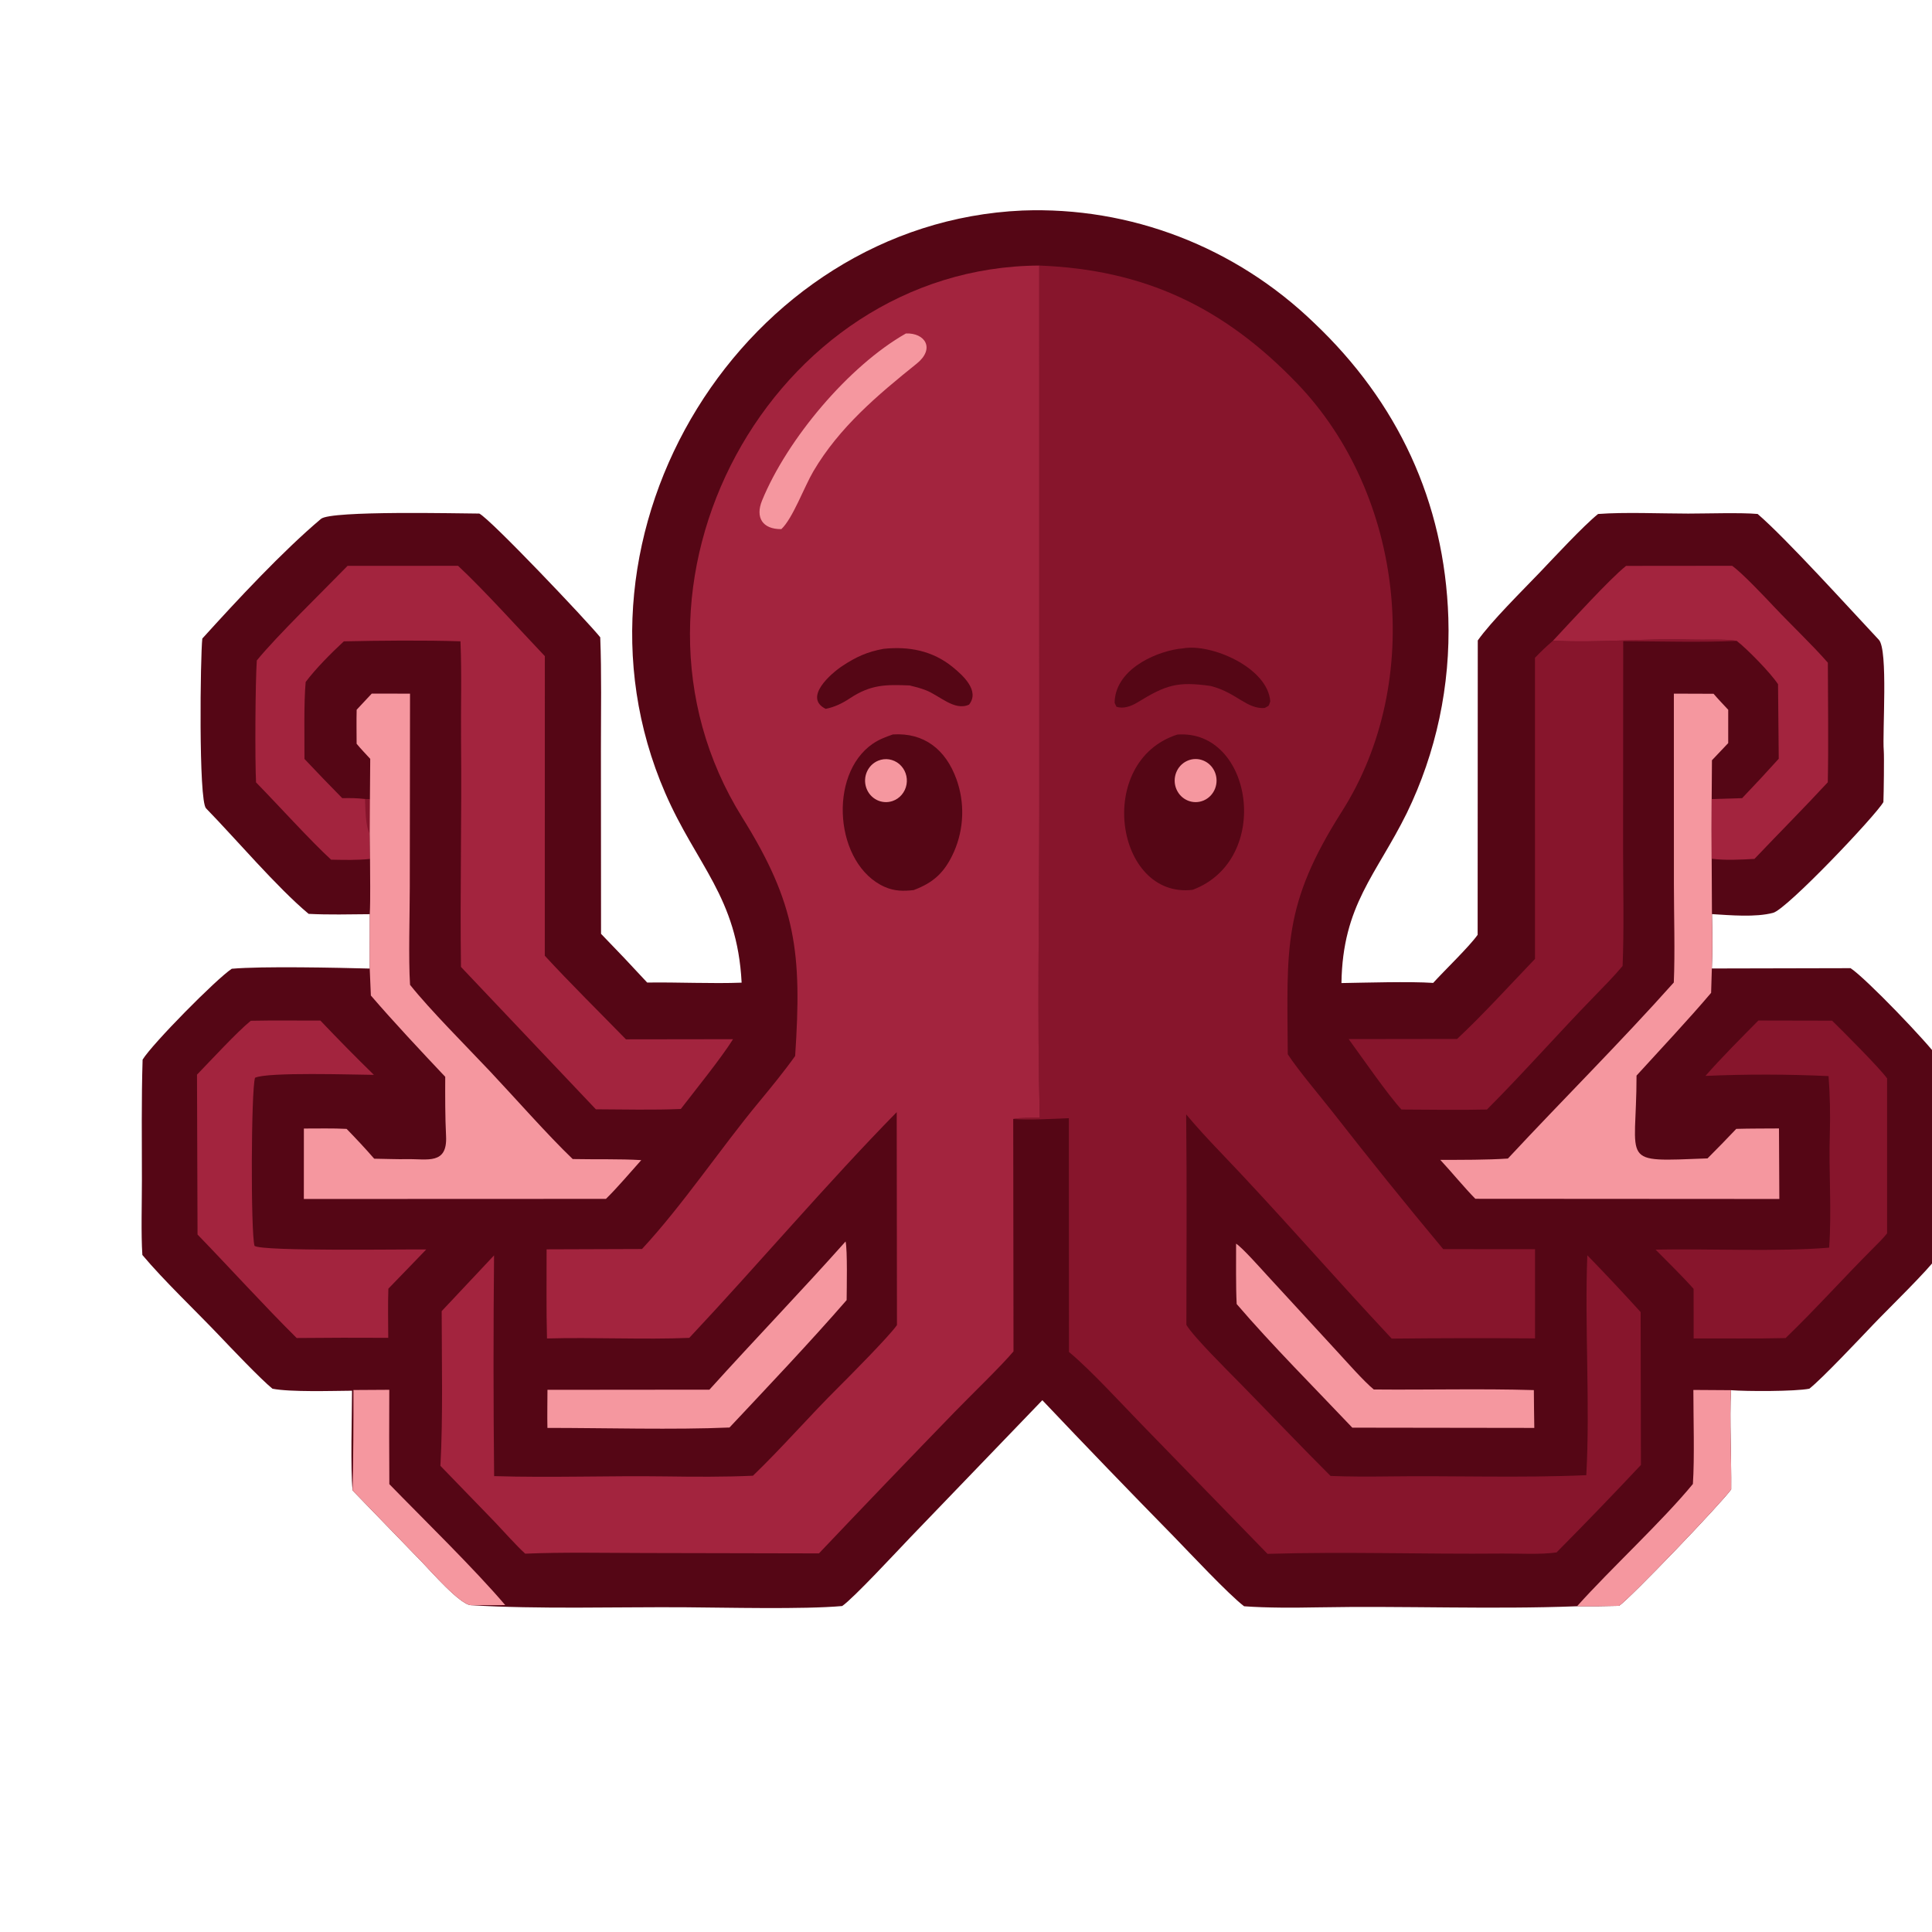
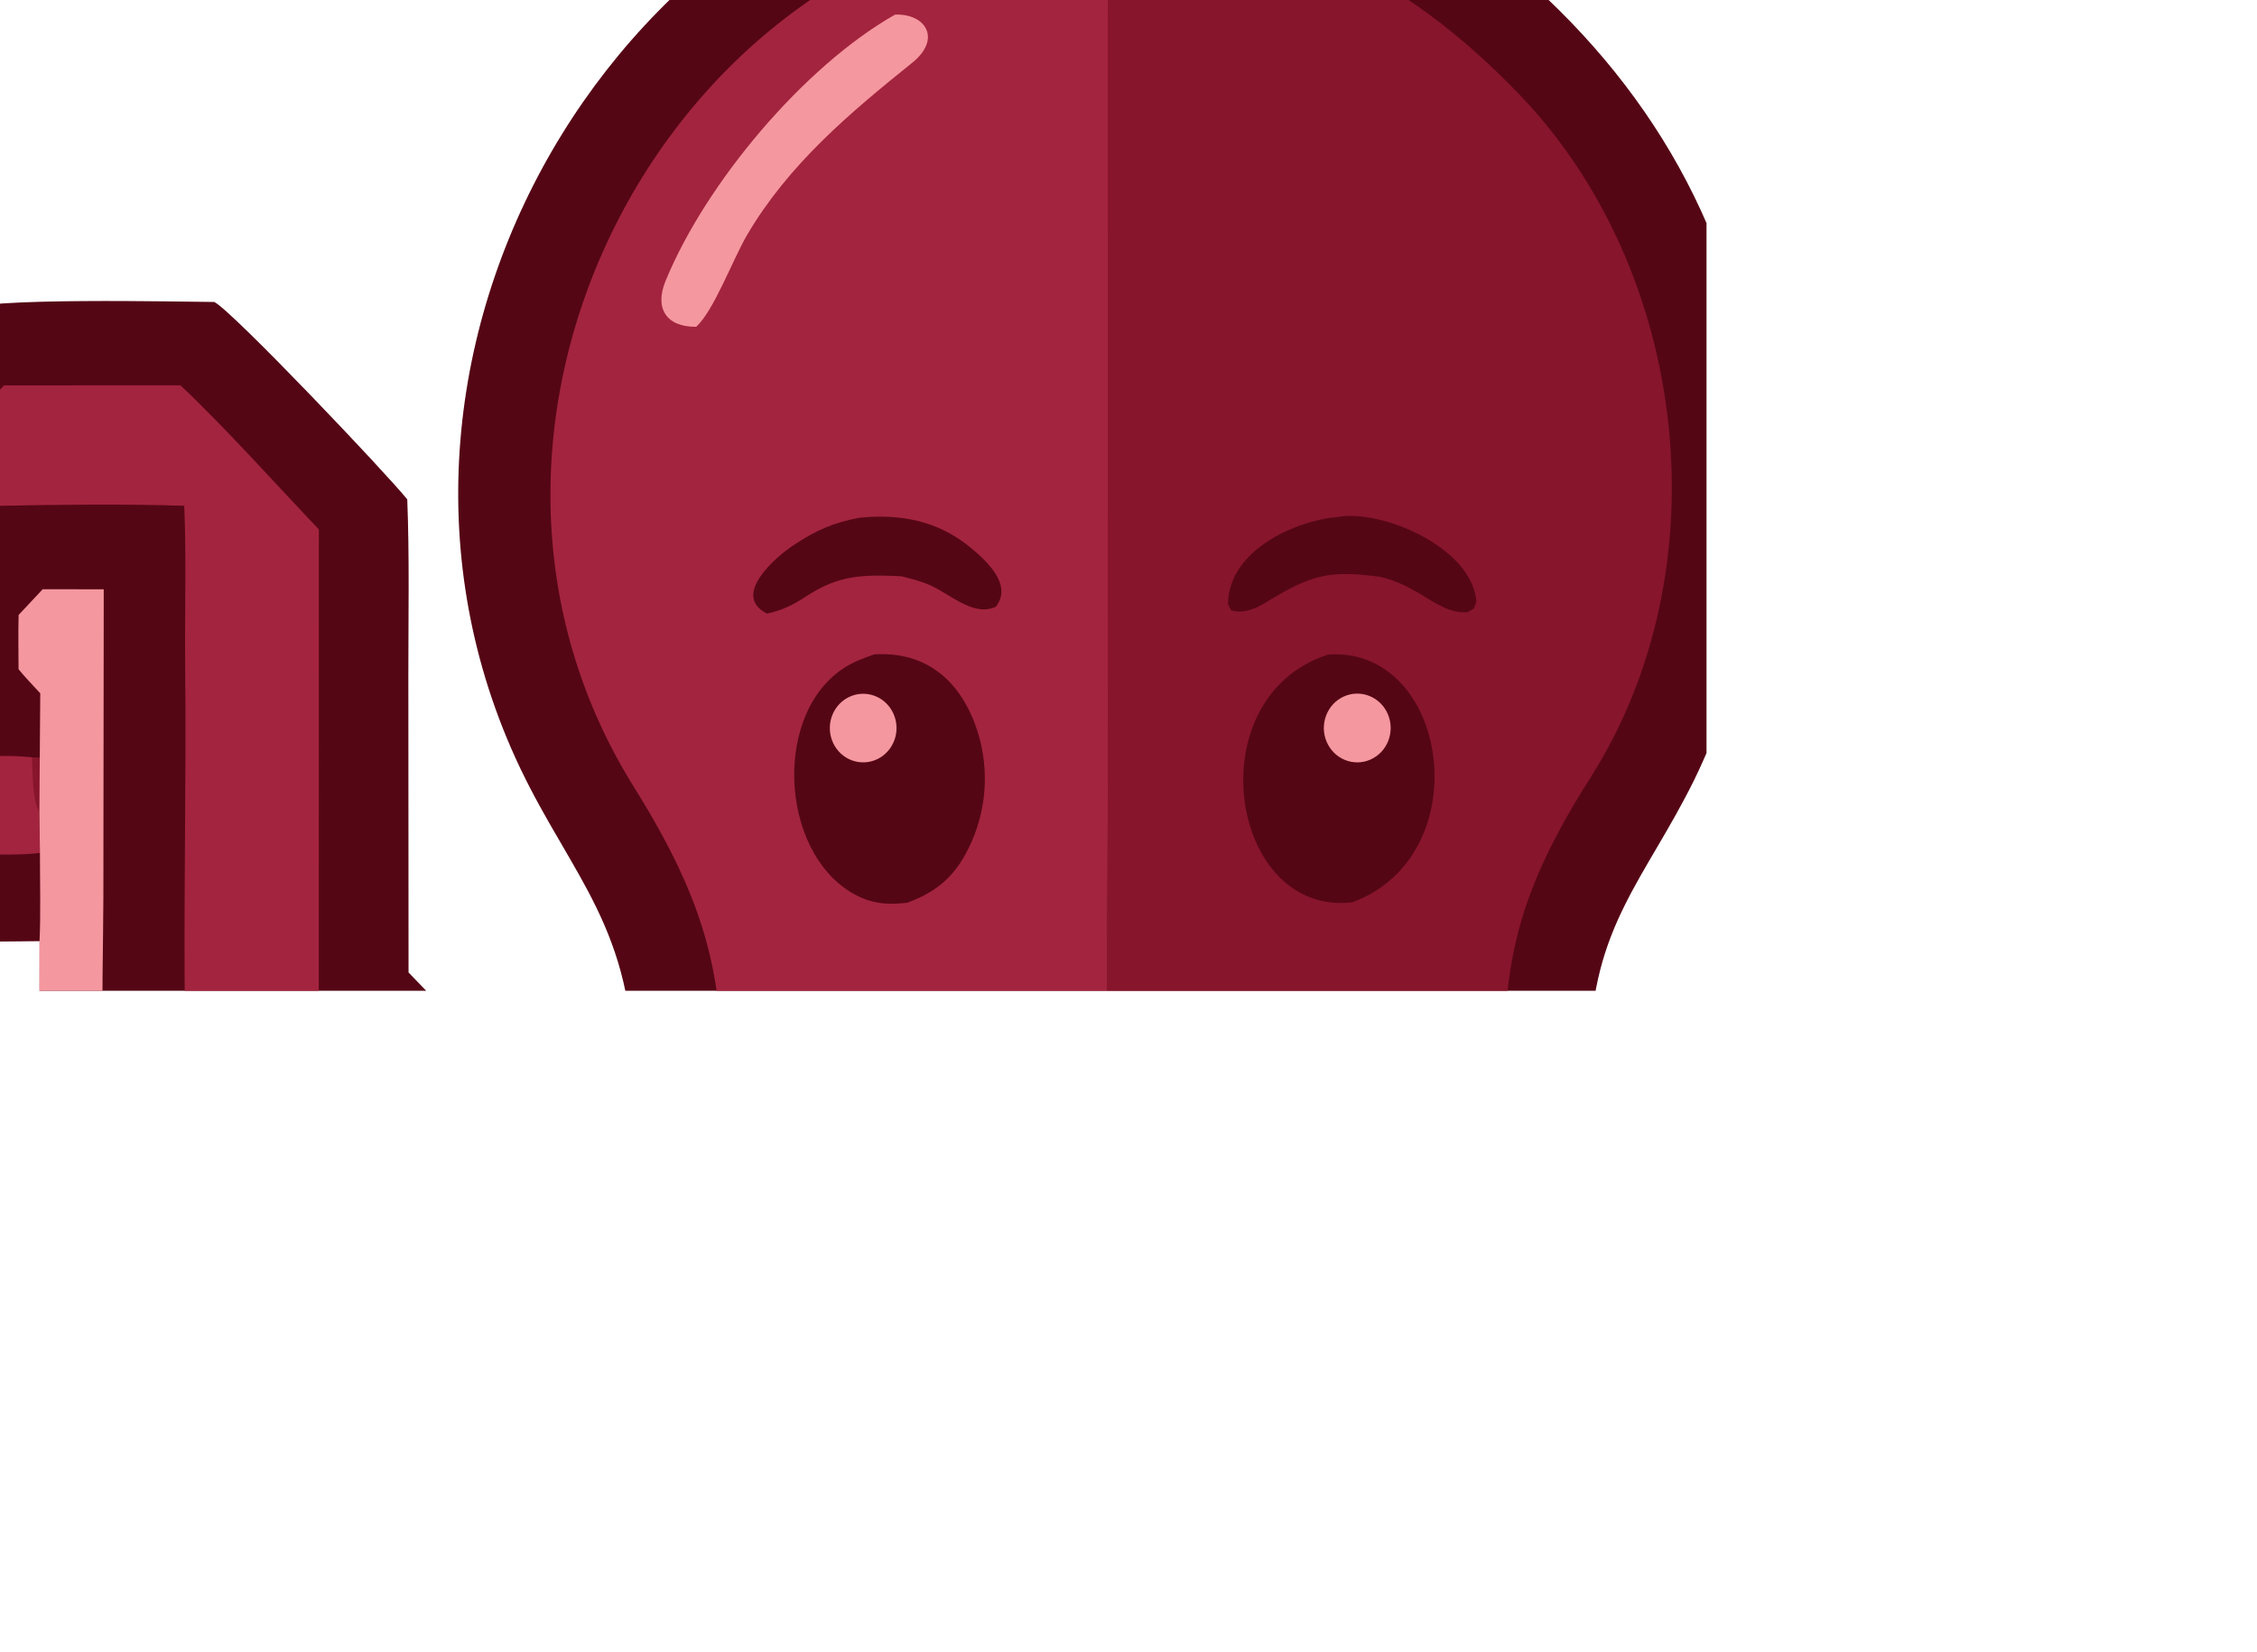
- <svg xmlns="http://www.w3.org/2000/svg" id="svg" version="1.1" viewBox="0 13 280 280">
+ <svg xmlns="http://www.w3.org/2000/svg" id="svg" version="1.1" viewBox="50 60 205 150">
  <defs id="defs22" />
  <svg version="1.1" id="svg22">
    <defs id="defs1">
      <clipPath id="clip-1">
        <rect x="0" y="0" transform="scale(0.14648,0.14648)" width="2048" height="2048" fill="none" id="rect1" />
      </clipPath>
    </defs>
    <g clip-path="url(#clip-1)" fill="none" fill-rule="nonzero" stroke="none" stroke-width="1" stroke-linecap="butt" stroke-linejoin="miter" stroke-miterlimit="10" stroke-dasharray="none" stroke-dashoffset="0" font-family="none" font-weight="none" font-size="none" text-anchor="none" style="mix-blend-mode:normal" id="g22" transform="matrix(1.619246,0,0,1.665829,-91.80482,-70.18954)">
      <path d="m 123.074,135.429 c -0.392,-7.441 -4.03,-10.206 -6.842,-16.504 -10.144,-22.722 7.129,-49.6 31.965,-50.67 9.664,-0.359 19.068,3.162 26.118,9.779 7.443,6.859 11.67,15.513 12.012,25.662 0.193,5.88 -1.084,11.715 -3.715,16.976 -2.736,5.387 -5.748,7.998 -5.852,14.794 2.186,-0.034 6.07,-0.153 8.21,-0.014 1.022,-1.096 3.229,-3.15 3.979,-4.184 l 0.012,-25.609 c 1.222,-1.684 4.006,-4.347 5.556,-5.924 1.279,-1.3 3.858,-4.014 5.212,-5.079 2.383,-0.174 5.607,-0.036 8.06,-0.035 1.598,4.4e-4 4.731,-0.098 6.221,0.033 2.553,2.127 8.399,8.413 10.849,10.947 0.845,0.875 0.303,8.048 0.441,9.669 0.04,0.451 -0.001,3.707 -0.034,4.45 -0.693,1.182 -8.634,9.314 -9.866,9.634 -1.579,0.409 -3.842,0.209 -5.479,0.113 0.04,1.666 0.056,3.061 -0.009,4.73 l 12.415,-0.027 c 1.345,0.848 6.974,6.542 7.922,7.897 0.192,2.385 0.123,5.43 0.114,7.859 -0.01,2.979 0.045,6.217 -0.101,9.17 -1.075,1.438 -4.44,4.588 -5.895,6.067 -1.162,1.184 -4.614,4.748 -5.73,5.593 -1.271,0.246 -5.622,0.239 -7.015,0.13 -0.129,2.588 0.048,5.899 0.021,8.629 -0.836,1.157 -9.038,9.485 -10.037,10.134 -1.252,0.031 -2.505,0.044 -3.759,0.035 -7.661,0.286 -15.513,-0.044 -23.193,0.095 -2.115,0.038 -4.518,0.054 -6.606,-0.094 -1.381,-1.018 -4.956,-4.733 -6.309,-6.083 -3.951,-3.914 -7.868,-7.862 -11.75,-11.845 l -11.819,11.938 c -1.199,1.216 -5.088,5.298 -6.096,5.969 -3.462,0.302 -10.466,0.13 -14.103,0.108 -6.033,-0.038 -13.156,0.182 -19.113,-0.18 -0.969,-0.023 -3.587,-2.947 -4.345,-3.705 l -6.258,-6.28 c -0.2,-1.901 -0.056,-6.562 -0.051,-8.676 -1.779,0.013 -5.487,0.133 -7.121,-0.173 -1.063,-0.841 -3.705,-3.543 -4.79,-4.652 -2.125,-2.171 -4.917,-4.74 -6.855,-6.984 -0.126,-1.778 -0.04,-4.641 -0.041,-6.504 -0.002,-3.451 -0.049,-7.057 0.063,-10.492 0.879,-1.389 6.587,-7.008 7.98,-7.905 2.718,-0.236 9.476,-0.091 12.352,-0.017 l 0.005,-4.731 c -1.796,0.013 -3.689,0.063 -5.477,-0.028 -2.828,-2.292 -6.551,-6.561 -9.183,-9.182 -0.68,-0.677 -0.508,-13.322 -0.333,-14.769 3.091,-3.32 7.187,-7.599 10.624,-10.415 0.901,-0.738 12.464,-0.464 14.167,-0.46 0.985,0.464 9.695,9.388 10.824,10.765 0.128,3.091 0.059,6.507 0.061,9.629 l 0.011,16.168 c 1.395,1.395 2.773,2.809 4.131,4.24 2.719,-0.04 5.83,0.111 8.456,0.009 z" fill="#550615" id="path1" />
      <path d="m 87.805,99.169 9.888,-0.005 c 2.303,2.084 5.533,5.576 7.768,7.859 l -0.004,26.066 c 2.266,2.392 4.912,4.927 7.264,7.273 l 9.584,-0.013 c -1.053,1.638 -3.392,4.451 -4.674,6.071 -2.418,0.105 -5.159,0.038 -7.602,0.029 L 97.954,134.061 c -0.093,-6.489 0.078,-13.092 0.008,-19.587 -0.031,-2.887 0.073,-5.865 -0.053,-8.742 -3.238,-0.102 -7.196,-0.065 -10.438,0.004 -1.131,1.018 -2.487,2.338 -3.416,3.535 -0.173,1.799 -0.101,4.804 -0.108,6.696 1.115,1.15 2.242,2.288 3.382,3.413 0.797,-0.012 1.232,-0.014 2.036,0.072 l 0.439,0.033 -0.019,2.994 0.029,2.186 c -1.186,0.124 -2.293,0.085 -3.481,0.067 -1.771,-1.565 -4.915,-4.938 -6.72,-6.724 -0.103,-2.002 -0.068,-8.704 0.069,-10.609 1.741,-2.086 6.036,-6.142 8.121,-8.228 z" fill="#a3243e" id="path2" />
      <path d="m 89.366,119.45 0.439,0.033 -0.019,2.994 c -0.393,-0.69 -0.384,-2.211 -0.421,-3.027 z" fill="#87152c" id="path3" />
      <path d="m 194.08,107.166 c 0.589,-0.592 0.984,-0.956 1.623,-1.493 3.962,0.222 8.355,-0.223 12.374,-0.091 1.052,0.035 3.127,-0.065 4.058,0.113 -3.091,0.147 -6.996,0.037 -10.157,0.025 l -0.01,18.252 c 0.004,3.183 0.092,6.871 -0.044,10.008 -0.776,0.902 -1.743,1.853 -2.593,2.702 -3.217,3.216 -6.292,6.613 -9.546,9.785 -2.495,0.059 -5.147,0.009 -7.652,0.002 -1.2,-1.252 -3.582,-4.601 -4.727,-6.13 l 9.706,-0.013 c 2.191,-1.979 4.86,-4.82 6.971,-6.962 z" fill="#87152c" id="path4" />
      <path d="m 89.969,110.283 3.425,0.004 -0.021,16.813 c -2.9e-4,2.343 -0.128,6.289 0.024,8.519 1.723,2.117 5.135,5.442 7.15,7.519 2.192,2.261 5.165,5.552 7.408,7.638 1.947,0.041 4.251,-0.021 6.137,0.094 -0.95,1.03 -2.17,2.432 -3.163,3.371 l -27.038,0.01 0.003,-6.129 c 1.21,0.001 2.635,-0.032 3.826,0.031 0.881,0.882 1.639,1.667 2.469,2.593 0.965,0.01 1.995,0.057 2.95,0.04 1.8,-0.034 3.611,0.51 3.481,-2.005 -0.085,-1.639 -0.083,-3.487 -0.074,-5.159 -2.161,-2.226 -4.598,-4.749 -6.656,-7.073 l -0.103,-2.345 0.005,-4.731 c 0.072,-1.397 0.022,-3.369 0.023,-4.809 l -0.029,-2.186 0.019,-2.994 0.028,-3.526 c -0.388,-0.411 -0.861,-0.886 -1.218,-1.312 -0.002,-0.966 -0.023,-2.002 0.004,-2.961 z" fill="#f5979f" id="path5" />
      <path d="m 206.512,110.286 3.554,0.012 c 0.403,0.462 0.885,0.943 1.311,1.391 l -0.001,2.9 -1.455,1.492 -0.025,3.377 c -0.009,1.731 -0.009,3.463 0,5.194 l 0.025,4.813 c 0.04,1.666 0.056,3.061 -0.009,4.73 l -0.066,2.122 c -2.049,2.349 -4.531,4.908 -6.675,7.199 0.004,7.754 -1.666,7.495 6.353,7.204 0.87,-0.845 1.727,-1.702 2.574,-2.569 1.251,-0.035 2.565,-0.026 3.822,-0.037 l 0.032,6.136 -27.207,-0.016 c -0.942,-0.92 -2.165,-2.373 -3.138,-3.384 2.017,-0.009 4.04,0.01 6.051,-0.117 4.91,-5.13 10.036,-10.074 14.849,-15.317 0.114,-2.584 0.012,-5.851 0.009,-8.512 z" fill="#f5979f" id="path6" />
      <path d="m 202.236,99.171 9.486,-0.009 c 0.855,0.573 2.975,2.756 3.787,3.594 1.484,1.532 3.381,3.276 4.786,4.838 0.006,3.404 0.066,7.015 -0.006,10.403 -2.147,2.255 -4.387,4.438 -6.564,6.667 -1.258,0.068 -2.574,0.139 -3.829,-0.012 -0.009,-1.731 -0.009,-3.463 0,-5.194 l 2.725,-0.079 c 1.11,-1.126 2.203,-2.27 3.278,-3.43 l -0.063,-6.482 c -0.637,-0.956 -2.791,-3.102 -3.702,-3.772 -0.93,-0.178 -3.006,-0.078 -4.058,-0.113 -4.018,-0.132 -8.411,0.313 -12.374,0.091 1.499,-1.552 5.039,-5.344 6.533,-6.502 z" fill="#a3243e" id="path7" />
      <path d="m 208.257,170.864 3.365,0.021 c -0.129,2.588 0.048,5.899 0.021,8.629 -0.836,1.157 -9.038,9.485 -10.037,10.134 -1.252,0.031 -2.505,0.044 -3.759,0.035 3,-3.258 7.652,-7.419 10.368,-10.638 0.157,-2.228 0.041,-5.849 0.043,-8.181 z" fill="#f5979f" id="path8" />
      <path d="m 88.328,170.871 3.21,-0.019 c -0.014,2.736 -0.012,5.473 0.005,8.208 3.096,3.094 7.603,7.356 10.374,10.525 l -3.061,0.007 c -0.969,-0.023 -3.587,-2.947 -4.345,-3.705 l -6.258,-6.28 c 0.064,-2.912 0.089,-5.824 0.076,-8.736 z" fill="#f5979f" id="path9" />
      <path d="m 149.711,73.042 c 9.378,0.347 16.491,3.587 23.092,10.265 9.533,9.645 11.423,25.87 3.999,37.226 -5.328,8.151 -4.909,11.858 -4.847,21.127 0.905,1.358 2.944,3.696 4.071,5.092 3.214,4.006 6.495,7.96 9.839,11.859 l 8.222,0.007 0.001,7.762 c -4.276,-0.032 -8.553,-0.026 -12.829,0.018 -5.188,-5.379 -10.179,-10.997 -15.435,-16.323 -0.995,-1.008 -2.043,-2.112 -2.962,-3.185 0.07,6.083 0.023,12.229 0.019,18.316 0.637,1.04 3.71,3.995 4.739,5.013 2.706,2.679 5.433,5.481 8.165,8.128 1.646,0.061 3.368,0.064 5.017,0.043 5.933,-0.081 11.949,0.146 17.873,-0.11 0.349,-6.116 -0.155,-12.992 0.091,-19.132 1.619,1.62 3.211,3.267 4.772,4.941 l 0.026,13.301 c -2.481,2.572 -5,5.109 -7.553,7.61 -1.466,0.204 -3.35,0.084 -4.862,0.098 -6.987,0.064 -14.027,-0.174 -21.007,0.026 l -11.227,-11.222 c -1.793,-1.79 -4.595,-4.761 -6.453,-6.268 l -0.091,-0.073 -0.01,-20.338 c -1.479,0.053 -3.545,0.18 -4.98,0.067 0.65,-0.135 1.686,-0.1 2.377,-0.105 -0.233,-8.561 -0.05,-17.915 -0.045,-26.519 z" fill="#87152c" id="path10" />
      <path d="m 162.067,113.847 c 6.747,-0.491 8.555,10.891 1.374,13.506 -6.901,0.803 -8.801,-11.174 -1.374,-13.506 z" fill="#550615" id="path11" />
      <path d="m 162.942,116.138 c 0.951,-0.425 2.065,0.006 2.483,0.96 0.417,0.954 -0.022,2.066 -0.98,2.475 -0.946,0.405 -2.042,-0.029 -2.455,-0.972 -0.412,-0.943 0.013,-2.042 0.952,-2.463 z" fill="#f5979f" id="path12" />
      <path d="m 162.174,106.39 c 0.122,-0.013 0.245,-0.025 0.366,-0.037 2.525,-0.474 7.626,1.659 7.849,4.602 -0.19,0.496 -0.032,0.307 -0.497,0.58 -1.585,0.104 -2.487,-1.273 -4.641,-1.863 l -0.199,-0.053 c -2.978,-0.413 -3.996,-0.092 -6.543,1.427 -0.533,0.318 -1.264,0.595 -1.89,0.377 l -0.161,-0.338 c 0.035,-2.765 3.337,-4.338 5.716,-4.696 z" fill="#550615" id="path13" />
      <path d="m 127.865,141.803 c 0.61,-8.937 0.115,-13.189 -4.734,-20.74 -12.947,-20.159 2.606,-47.897 26.581,-48.021 l 0.003,47.625 c -0.004,8.603 -0.188,17.957 0.045,26.519 -0.691,0.006 -1.727,-0.029 -2.377,0.105 l 0.025,20.218 c -1.1,1.279 -3.97,3.965 -5.289,5.294 -4.064,4.072 -8.105,8.165 -12.124,12.281 l -15.56,-0.032 c -3.463,-0.004 -7.292,-0.085 -10.73,0.056 -0.758,-0.658 -1.992,-2.011 -2.734,-2.767 l -4.857,-4.874 c 0.24,-4.165 0.115,-9.233 0.114,-13.459 l 4.688,-4.85 c -0.065,6.401 -0.063,12.803 0.006,19.204 5.078,0.151 10.263,-0.044 15.356,0.025 2.55,0.035 5.266,0.054 7.809,-0.06 2.491,-2.32 5.098,-5.231 7.592,-7.636 0.999,-0.964 4.612,-4.504 5.298,-5.471 l -0.022,-18.524 c -6.228,6.17 -12.423,13.277 -18.567,19.638 -3.991,0.164 -8.595,-0.06 -12.734,0.051 -0.072,-2.505 -0.027,-5.231 -0.035,-7.753 l 8.537,-0.029 c 3.652,-3.825 7.021,-8.744 10.471,-12.789 1.062,-1.245 2.285,-2.699 3.241,-4.01 z" fill="#a3243e" id="path14" />
      <path d="m 136.609,113.836 c 2.784,-0.173 4.725,1.294 5.69,3.888 0.762,2.053 0.683,4.325 -0.219,6.32 -0.823,1.797 -1.827,2.684 -3.609,3.333 -0.919,0.101 -1.719,0.096 -2.582,-0.274 -4.481,-1.924 -5.119,-9.78 -1.069,-12.464 0.571,-0.379 1.153,-0.584 1.79,-0.803 z" fill="#550615" id="path15" />
      <path d="m 135.3,116.117 c 0.633,-0.252 1.352,-0.14 1.879,0.291 0.526,0.432 0.777,1.116 0.653,1.786 -0.124,0.67 -0.602,1.219 -1.248,1.434 -0.96,0.32 -2.001,-0.182 -2.348,-1.132 -0.347,-0.951 0.124,-2.005 1.064,-2.379 z" fill="#f5979f" id="path16" />
      <path d="m 137.779,78.95 c 1.714,-0.065 2.638,1.319 0.96,2.629 -3.495,2.729 -6.919,5.526 -9.246,9.366 -0.821,1.355 -1.854,4.12 -2.865,5.027 -1.68,0.019 -2.347,-1.01 -1.725,-2.488 2.244,-5.33 7.76,-11.714 12.876,-14.533 z" fill="#f5979f" id="path17" />
      <path d="m 135.779,106.386 c 2.262,-0.228 4.376,0.155 6.184,1.585 0.919,0.727 2.45,2.069 1.465,3.272 -1.314,0.581 -2.653,-0.809 -3.881,-1.26 -0.527,-0.194 -0.897,-0.283 -1.439,-0.41 -2.136,-0.085 -3.473,-0.085 -5.336,1.115 -0.691,0.445 -1.363,0.761 -2.174,0.922 -2.028,-0.98 0.483,-3.085 1.493,-3.733 1.248,-0.8 2.226,-1.229 3.688,-1.491 z" fill="#550615" id="path18" />
      <path d="m 214.077,138.724 6.596,0.013 c 0.983,0.933 4.192,4.052 4.923,5.02 v 13.483 c -0.372,0.46 -0.819,0.88 -1.244,1.293 -2.64,2.568 -5.155,5.303 -7.84,7.818 -2.653,0.064 -5.552,0.019 -8.231,0.034 v -2.285 l -0.004,-2.032 c -1.03,-1.125 -2.307,-2.331 -3.403,-3.413 4.668,-0.091 10.994,0.202 15.536,-0.171 0.242,-3.186 -0.048,-6.686 0.061,-9.904 0.054,-1.586 0.012,-3.44 -0.113,-5.021 -3.671,-0.166 -7.348,-0.172 -11.019,-0.016 1.402,-1.558 3.23,-3.336 4.736,-4.818 z" fill="#87152c" id="path19" />
      <path d="m 79.143,138.745 c 2.033,-0.042 4.187,-0.01 6.23,-0.015 1.566,1.604 3.162,3.178 4.787,4.721 -1.793,-0.012 -9.552,-0.261 -10.64,0.255 -0.35,1.114 -0.393,13.426 -0.044,14.623 0.677,0.497 13.575,0.286 15.37,0.313 l -1.149,1.159 -2.241,2.253 c -0.048,1.389 -0.016,2.88 -0.011,4.276 -2.732,-0.016 -5.464,-0.01 -8.196,0.016 -2.854,-2.748 -6.026,-6.145 -8.873,-9.003 l -0.048,-13.909 c 1.194,-1.196 3.593,-3.727 4.815,-4.689 z" fill="#a3243e" id="path20" />
      <path d="m 132.378,157.947 c 0.177,0.74 0.102,4.162 0.094,5.102 -3.271,3.659 -7.066,7.544 -10.483,11.084 -4.941,0.208 -11.231,0.034 -16.297,0.034 -0.025,-1.065 0.002,-2.238 0.004,-3.313 l 14.495,-0.013 c 4.017,-4.329 8.207,-8.55 12.187,-12.894 z" fill="#f5979f" id="path21" />
      <path d="m 167.329,158.137 c 0.542,0.325 2.256,2.205 2.77,2.748 l 6.229,6.583 c 0.839,0.88 2.432,2.647 3.327,3.356 4.75,0.044 9.586,-0.085 14.326,0.054 0.001,1.091 0.026,2.197 0.04,3.29 l -16.289,-0.022 c -3.325,-3.413 -7.228,-7.213 -10.349,-10.755 -0.086,-1.575 -0.044,-3.64 -0.053,-5.254 z" fill="#f5979f" id="path22" />
    </g>
  </svg>
</svg>
